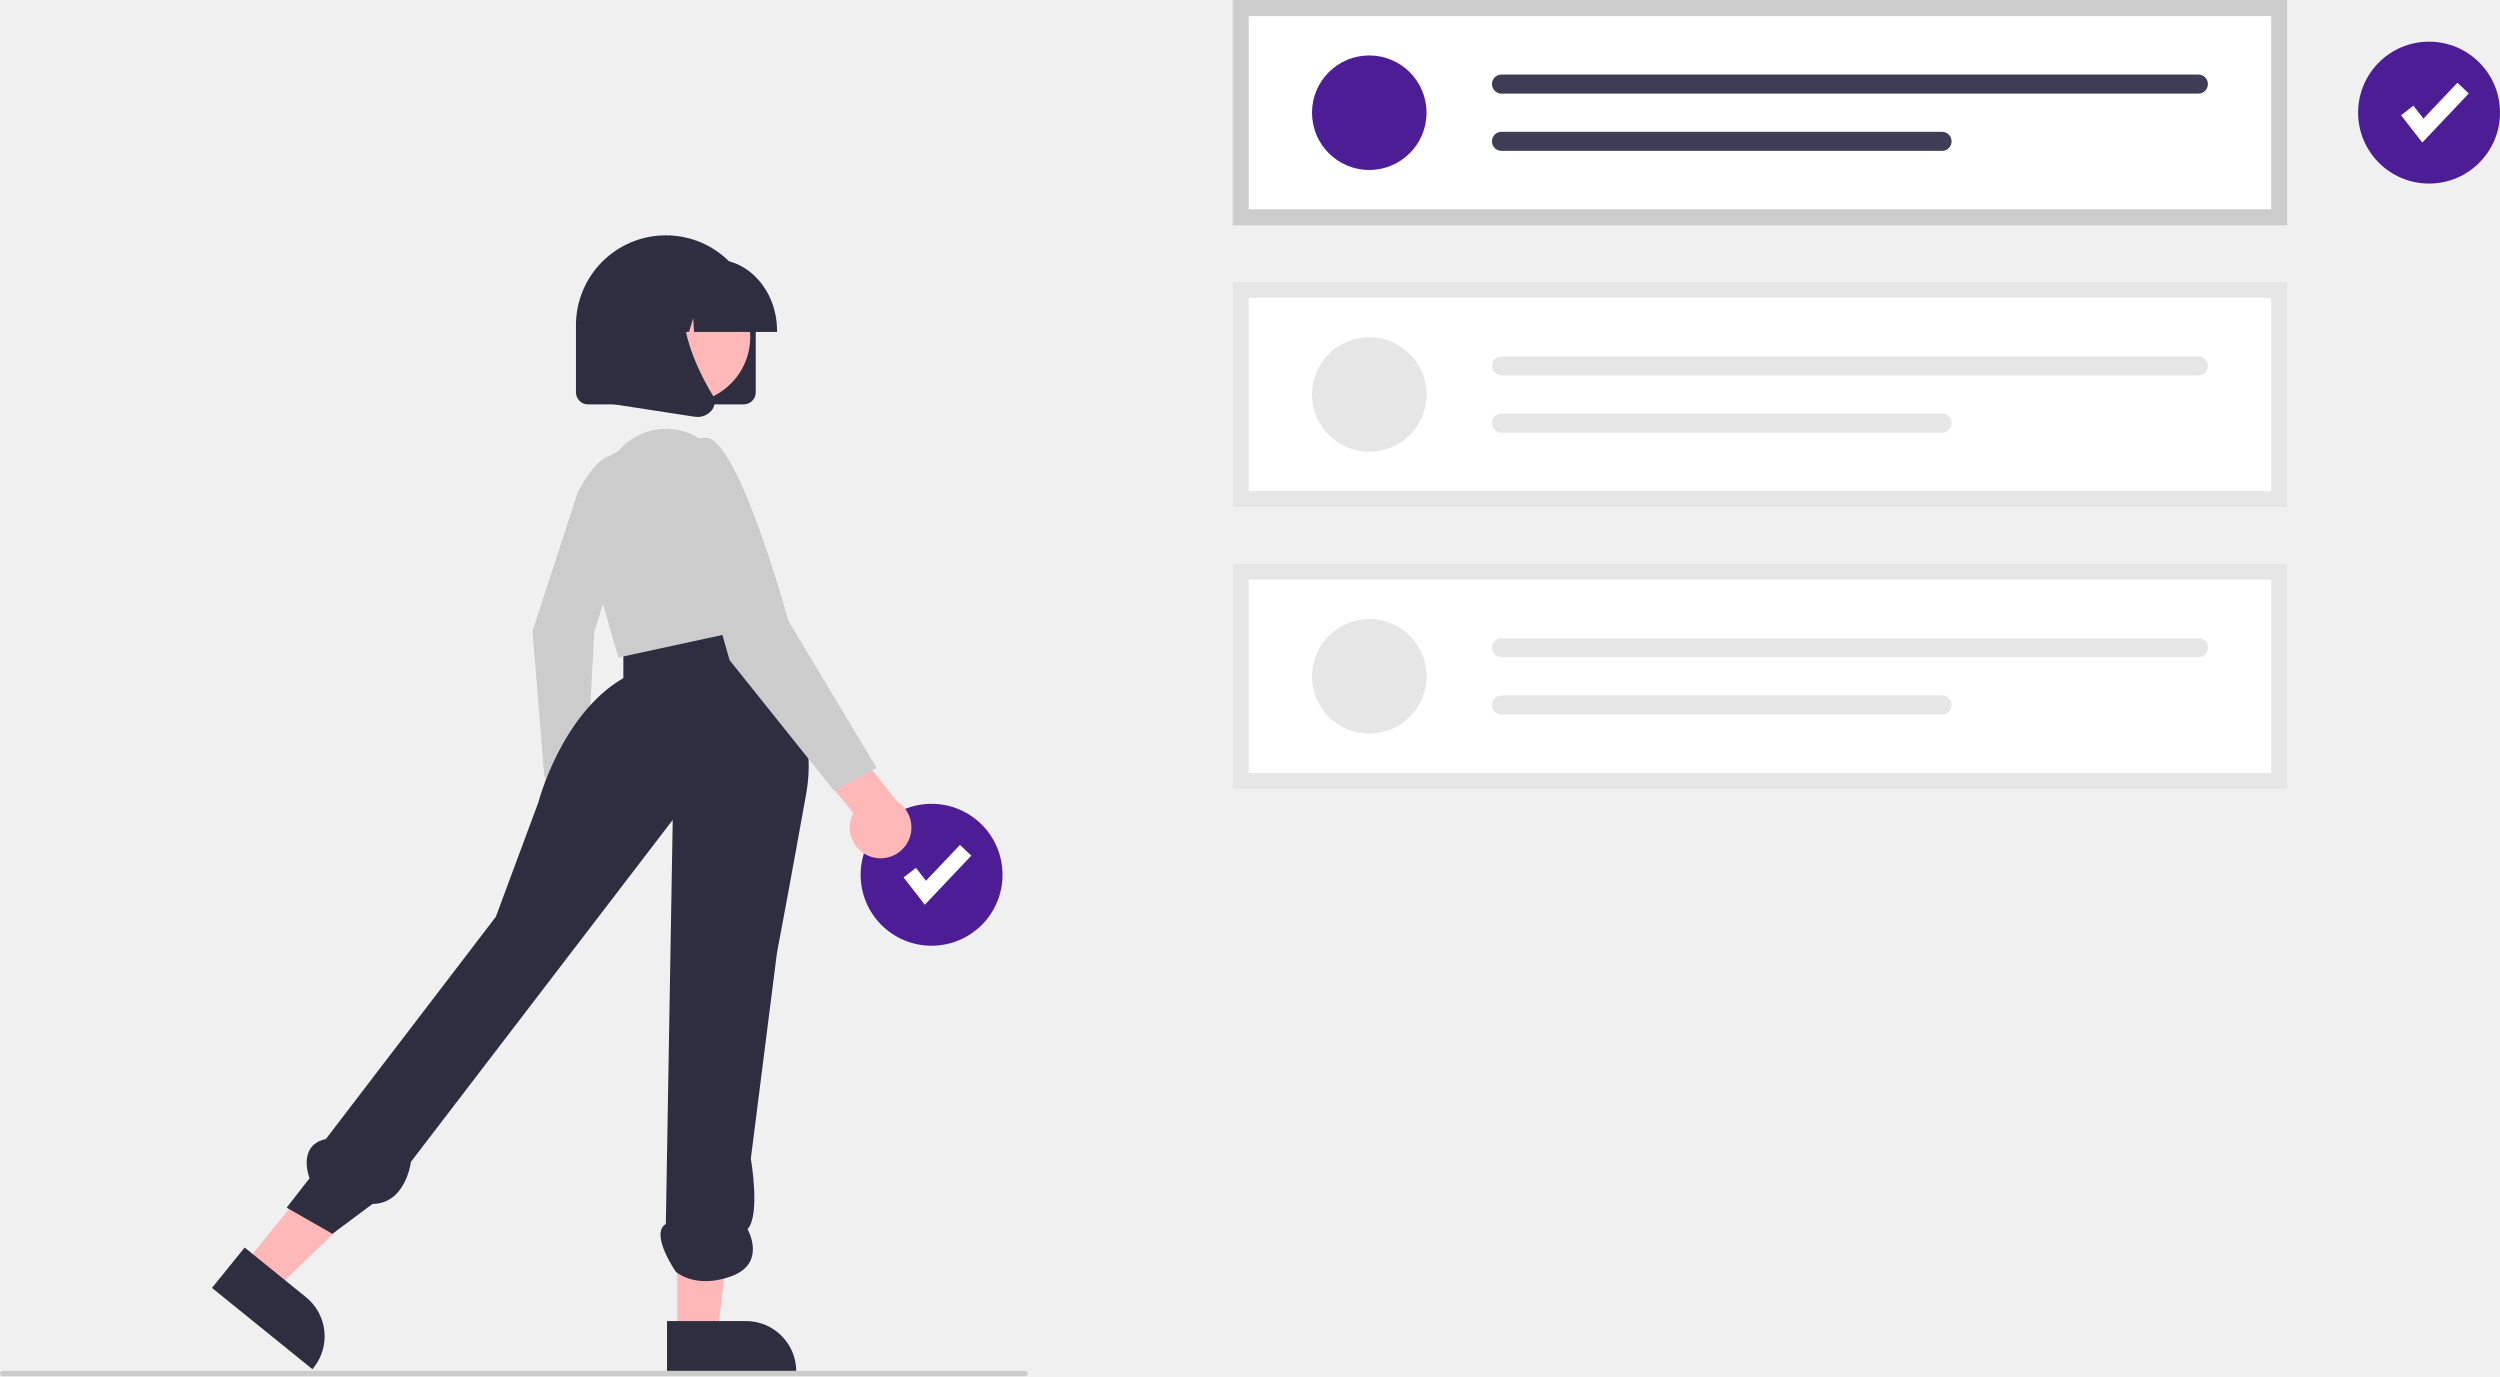
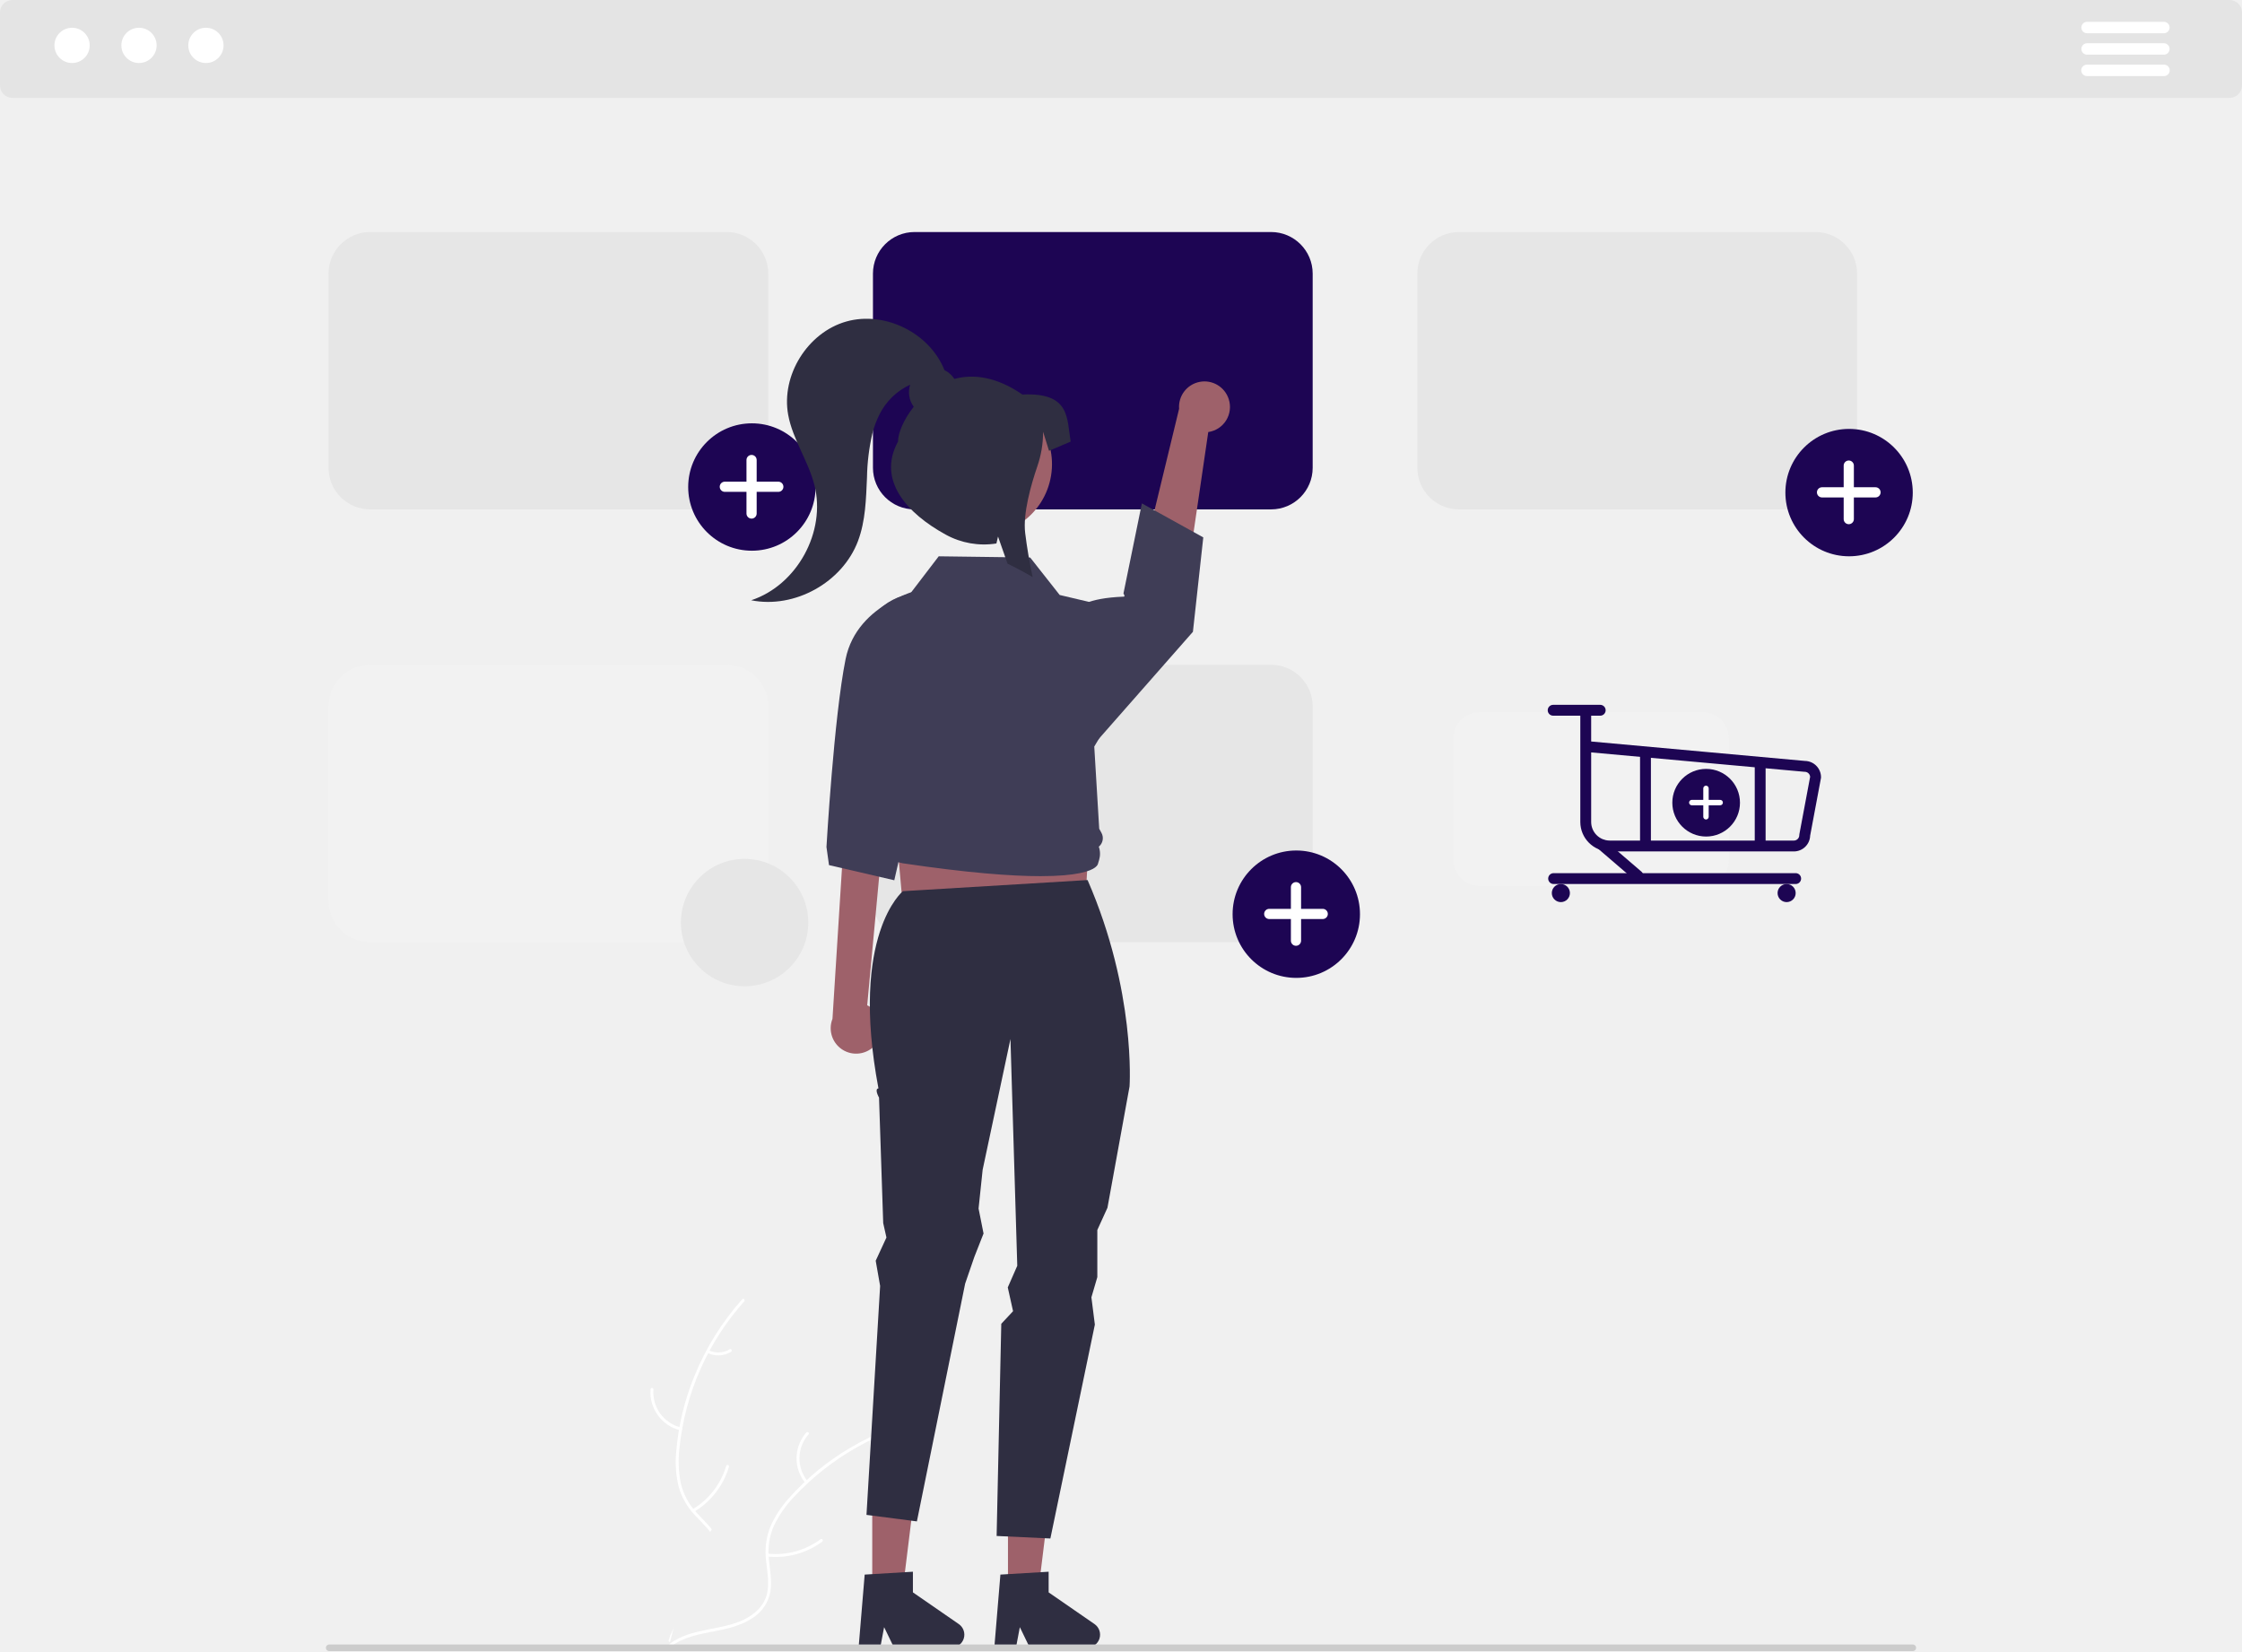
- <svg xmlns="http://www.w3.org/2000/svg" data-name="Layer 1" width="931.563" height="512.801" viewBox="0 0 931.563 512.801">
-   <circle cx="347.127" cy="325.964" r="26.436" fill="#4c1d95" />
-   <polygon points="344.607 337.123 336.695 326.95 341.296 323.371 345.043 328.188 357.699 314.827 361.932 318.837 344.607 337.123" fill="#fff" />
-   <path d="M986.018,278.199h-393v-84h393Z" transform="translate(-133.7185 -194.199)" fill="#fff" />
-   <circle cx="510.223" cy="42" r="21.338" fill="#4c1d95" />
-   <path d="M693.224,221.973a3.556,3.556,0,0,0,0,7.113H952.883a3.556,3.556,0,0,0,0-7.113Z" transform="translate(-133.7185 -194.199)" fill="#3f3d56" />
-   <path d="M693.224,243.312a3.556,3.556,0,0,0-.015,7.113H857.368a3.556,3.556,0,1,0,0-7.113Z" transform="translate(-133.7185 -194.199)" fill="#3f3d56" />
-   <path d="M986.018,278.199h-393v-84h393Zm-387-6h381v-72h-381Z" transform="translate(-133.7185 -194.199)" fill="#ccc" />
-   <path d="M986.018,383.199h-393v-84h393Z" transform="translate(-133.7185 -194.199)" fill="#fff" />
-   <circle cx="510.223" cy="147" r="21.338" fill="#e6e6e6" />
-   <path d="M693.224,326.973a3.556,3.556,0,0,0,0,7.113H952.883a3.556,3.556,0,0,0,0-7.113Z" transform="translate(-133.7185 -194.199)" fill="#e6e6e6" />
-   <path d="M693.224,348.312a3.556,3.556,0,0,0-.015,7.113H857.368a3.556,3.556,0,1,0,0-7.113Z" transform="translate(-133.7185 -194.199)" fill="#e6e6e6" />
-   <path d="M986.018,383.199h-393v-84h393Zm-387-6h381v-72h-381Z" transform="translate(-133.7185 -194.199)" fill="#e6e6e6" />
-   <path d="M986.018,488.199h-393v-84h393Z" transform="translate(-133.7185 -194.199)" fill="#fff" />
-   <circle cx="510.223" cy="252" r="21.338" fill="#e6e6e6" />
-   <path d="M693.224,431.973a3.556,3.556,0,0,0,0,7.113H952.883a3.556,3.556,0,0,0,0-7.113Z" transform="translate(-133.7185 -194.199)" fill="#e6e6e6" />
-   <path d="M693.224,453.312a3.556,3.556,0,0,0-.015,7.113H857.368a3.556,3.556,0,1,0,0-7.113Z" transform="translate(-133.7185 -194.199)" fill="#e6e6e6" />
-   <path d="M986.018,488.199h-393v-84h393Zm-387-6h381v-72h-381Z" transform="translate(-133.7185 -194.199)" fill="#e6e6e6" />
-   <path d="M334.477,508.128a9.979,9.979,0,0,1,3.225-14.958L335.618,470.461l13.491-4.632,2.492,32.111a10.033,10.033,0,0,1-17.125,10.189Z" transform="translate(-133.7185 -194.199)" fill="#ffb8b8" />
-   <path d="M348.96,377.791s9.258-19.43,17.485-12.595-11.279,64.285-11.279,64.285l-2.967,55.771-15.635-1.563-4.421-54.336Z" transform="translate(-133.7185 -194.199)" fill="#ccc" />
-   <polygon points="91.056 471.047 102.662 480.442 144.423 440.146 127.294 426.28 91.056 471.047" fill="#ffb8b8" />
-   <path d="M224.881,659.06l22.857,18.502.001.001a18.742,18.742,0,0,1,2.774,26.357l-.383.473-37.424-30.294Z" transform="translate(-133.7185 -194.199)" fill="#2f2e41" />
-   <polygon points="252.357 497.127 267.289 497.127 274.393 439.53 252.354 439.531 252.357 497.127" fill="#ffb8b8" />
-   <path d="M382.266,686.451l29.407-.001h.001a18.742,18.742,0,0,1,18.741,18.74v.609l-48.148.002Z" transform="translate(-133.7185 -194.199)" fill="#2f2e41" />
-   <path d="M412.277,421.309s28.014,34.104,21.924,68.208-10.962,59.682-10.962,59.682l-9.744,76.734s3.654,20.898-1.218,26.283c0,0,7.308,12.693-6.09,17.565s-20.627-1.683-20.627-1.683-9.823-14.151-3.733-17.805l2.565-150.588L286.824,627.15s-1.793,15.503-14.295,15.668l-14.937,11.128-17.052-9.744,8.526-10.962s-4.872-12.18,6.09-14.616l63.336-82.824,15.834-42.63s8.526-32.886,31.668-46.284V432.631Z" transform="translate(-133.7185 -194.199)" fill="#2f2e41" />
-   <path d="M364.167,362.236l0,0a23.258,23.258,0,0,1,30.656-4.328l1.012.675,0,0A89.778,89.778,0,0,1,416.851,401.853l4.561,24.937L364.167,439.19l-13.42-46.284a26.149,26.149,0,0,1,13.42-30.67Z" transform="translate(-133.7185 -194.199)" fill="#ccc" />
-   <path d="M458.218,513.43a11.421,11.421,0,0,1-6.515-16.256l-16.514-20.21L445.023,463.933l22.92,28.869a11.483,11.483,0,0,1-9.725,20.628Z" transform="translate(-133.7185 -194.199)" fill="#ffb8b8" />
-   <path d="M388.526,380.506s-3.654-24.36,8.526-23.142,30.45,68.208,30.45,68.208L460.388,480.382l-15.834,8.526-38.976-48.72Z" transform="translate(-133.7185 -194.199)" fill="#ccc" />
-   <path d="M410.831,344.893h-58a4.505,4.505,0,0,1-4.5-4.5v-25a33.5,33.5,0,0,1,67,0v25A4.505,4.505,0,0,1,410.831,344.893Z" transform="translate(-133.7185 -194.199)" fill="#2f2e41" />
-   <circle cx="254.996" cy="125.551" r="24.561" fill="#ffb8b8" />
-   <path d="M423.256,317.893H392.346l-.317-5.092-1.585,5.092h-4.759l-.628-10.092-3.141,10.092h-9.209v-.5c0-14.612,10.361-26.5,23.096-26.5h4.358c12.735,0,23.096,11.888,23.096,26.5Z" transform="translate(-133.7185 -194.199)" fill="#2f2e41" />
-   <path d="M393.626,349.56a7.436,7.436,0,0,1-1.128-.087l-36.791-5.667V305.486a14.76,14.76,0,0,1,14.76-14.76h25.74l-1.003,1.021C381.253,305.95,391.763,328.98,399.269,341.444a4.912,4.912,0,0,1-.499,5.821A6.684,6.684,0,0,1,393.626,349.56Z" transform="translate(-133.7185 -194.199)" fill="#2f2e41" />
-   <circle cx="905.127" cy="41.964" r="26.436" fill="#4c1d95" />
-   <polygon points="902.607 53.123 894.695 42.95 899.296 39.371 903.043 44.188 915.699 30.827 919.932 34.837 902.607 53.123" fill="#fff" />
-   <path d="M515.718,707h-381a1,1,0,1,1,0-2h381a1,1,0,0,1,0,2Z" transform="translate(-133.7185 -194.199)" fill="#ccc" />
+ <svg xmlns="http://www.w3.org/2000/svg" data-name="Layer 1" width="803.052" height="591.375" viewBox="0 0 803.052 591.375">
+   <path d="M997.078,189.375H202.922a4.453,4.453,0,0,1-4.448-4.448v-26.166a4.453,4.453,0,0,1,4.448-4.448H997.078a4.453,4.453,0,0,1,4.448,4.448V184.927A4.453,4.453,0,0,1,997.078,189.375Z" transform="translate(-198.4738 -154.3125)" fill="#e4e4e4" />
+   <circle id="a35e044f-57c7-4e60-ba2c-0b63f07d3a91" data-name="a7a88a4d-66b2-4c09-a29b-e65e87e57a01" cx="25.815" cy="16.255" r="6.316" fill="#fff" />
+   <circle id="b8ca9947-3ca9-4995-aa34-7c8526cbf832" data-name="ecd091ab-fa27-42b2-b94f-bd1073aab054" cx="49.787" cy="16.255" r="6.316" fill="#fff" />
+   <circle id="a31b64b8-966e-40be-99c3-e775622dac5b" data-name="a332723e-32dc-4e13-8ae5-d2643a7feb7f" cx="73.76" cy="16.255" r="6.316" fill="#fff" />
+   <path d="M973.591,166.221H945.987a2.045,2.045,0,0,1,0-4.089h27.604a2.045,2.045,0,0,1,.008,4.089Z" transform="translate(-198.4738 -154.3125)" fill="#fff" />
+   <path d="M973.591,173.889H945.987a2.045,2.045,0,0,1,0-4.089h27.604a2.045,2.045,0,0,1,.008,4.089Z" transform="translate(-198.4738 -154.3125)" fill="#fff" />
+   <path d="M973.591,181.556H945.987a2.045,2.045,0,0,1,0-4.09h27.604a2.045,2.045,0,0,1,.008,4.09Z" transform="translate(-198.4738 -154.3125)" fill="#fff" />
+   <path d="M424.917,674.276c2.922-23.498,17.485-46.651,39.895-54.298a109.098,109.098,0,0,0,.005,74.904c3.444,9.315,8.244,19.316,5.004,28.704-2.015,5.841-6.946,10.311-12.457,13.105-5.511,2.794-11.628,4.126-17.668,5.432l-1.189.983C428.92,721.456,421.995,697.775,424.917,674.276Z" transform="translate(-198.4738 -154.3125)" fill="#f0f0f0" />
+   <path d="M465.034,620.423a93.25,93.25,0,0,0-23.182,52.481,40.156,40.156,0,0,0,.457,12.574,23.032,23.032,0,0,0,5.728,10.683c2.582,2.837,5.551,5.439,7.399,8.854a14.102,14.102,0,0,1,.689,11.513c-1.631,4.678-4.846,8.491-8.119,12.111-3.634,4.019-7.473,8.135-9.018,13.463-.187.646-1.178.317-.991-.327,2.688-9.27,11.686-14.535,15.977-22.884,2.002-3.896,2.843-8.419.966-12.531-1.642-3.596-4.701-6.283-7.34-9.132a24.577,24.577,0,0,1-5.99-10.237,37.123,37.123,0,0,1-.939-12.51,90.469,90.469,0,0,1,6.607-27.493A94.904,94.904,0,0,1,464.344,619.641c.446-.5,1.134.286.691.783Z" transform="translate(-198.4738 -154.3125)" fill="#fff" />
+   <path d="M442.134,666.589A13.991,13.991,0,0,1,431.484,651.933a.522.522,0,0,1,1.043.052,12.955,12.955,0,0,0,9.934,13.612C443.114,665.753,442.783,666.743,442.134,666.589Z" transform="translate(-198.4738 -154.3125)" fill="#fff" />
+   <path d="M446.539,694.895a26.965,26.965,0,0,0,12.042-15.53c.189-.645,1.18-.317.991.327a28.048,28.048,0,0,1-12.563,16.135C446.43,696.17,445.964,695.236,446.539,694.895Z" transform="translate(-198.4738 -154.3125)" fill="#fff" />
+   <path d="M452.334,637.954a7.919,7.919,0,0,0,7.505-.381c.574-.35,1.04.584.469.932a8.874,8.874,0,0,1-8.301.44.539.539,0,0,1-.332-.659A.524.524,0,0,1,452.334,637.954Z" transform="translate(-198.4738 -154.3125)" fill="#fff" />
+   <path d="M533.121,661.949c-.352.229-.704.458-1.057.696a104.292,104.292,0,0,0-13.335,10.411c-.326.291-.652.59-.969.89a109.948,109.948,0,0,0-23.878,32.687,106.772,106.772,0,0,0-5.849,15.132c-2.158,7.161-3.928,15.097-8.2,20.954a18.318,18.318,0,0,1-1.427,1.762H439.8c-.088-.044-.176-.079-.264-.123l-1.541.07c.062-.273.132-.555.194-.828.035-.159.079-.317.114-.476.026-.106.053-.211.071-.308.009-.035.018-.07.026-.097.018-.097.044-.185.062-.273q.581-2.365,1.198-4.73c0-.009,0-.009.009-.018a156.995,156.995,0,0,1,13.212-34.686c.176-.326.352-.661.546-.987a101.885,101.885,0,0,1,9.152-13.881,90.071,90.071,0,0,1,5.998-6.861,74.901,74.901,0,0,1,18.743-14.04c13.846-7.311,29.877-10.112,44.674-5.646C532.373,661.712,532.743,661.826,533.121,661.949Z" transform="translate(-198.4738 -154.3125)" fill="#f0f0f0" />
+   <path d="M533.035,662.439A93.25,93.25,0,0,0,482.928,690.386a40.157,40.157,0,0,0-7.205,10.314,23.032,23.032,0,0,0-1.858,11.978c.354,3.819,1.158,7.685.577,11.524a14.103,14.103,0,0,1-6.381,9.607c-4.119,2.753-8.981,3.862-13.774,4.782-5.321,1.021-10.865,1.997-15.306,5.32-.538.403-1.132-.456-.594-.858,7.727-5.783,18.082-4.569,26.535-8.652,3.944-1.905,7.338-5.01,8.316-9.424.854-3.86.029-7.847-.363-11.711a24.577,24.577,0,0,1,1.38-11.78,37.125,37.125,0,0,1,6.782-10.553,90.47,90.47,0,0,1,21.828-17.973,94.904,94.904,0,0,1,30.09-11.561c.657-.13.733.911.08,1.041Z" transform="translate(-198.4738 -154.3125)" fill="#fff" />
+   <path d="M486.955,685.512a13.99,13.99,0,0,1,.321-18.113c.445-.502,1.247.166.801.669a12.955,12.955,0,0,0-.264,16.85C488.241,685.435,487.38,686.026,486.955,685.512Z" transform="translate(-198.4738 -154.3125)" fill="#fff" />
+   <path d="M473.43,710.765a26.966,26.966,0,0,0,18.965-5.15c.54-.401,1.133.458.594.858a28.048,28.048,0,0,1-19.746,5.319C472.575,711.718,472.765,710.691,473.43,710.765Z" transform="translate(-198.4738 -154.3125)" fill="#fff" />
+   <path d="M512.339,668.791a7.919,7.919,0,0,0,6.222,4.214c.669.066.479,1.092-.186,1.027a8.874,8.874,0,0,1-6.893-4.647.539.539,0,0,1,.132-.726.524.524,0,0,1,.726.132Z" transform="translate(-198.4738 -154.3125)" fill="#fff" />
+   <path d="M458.767,336.757H331.041a14.904,14.904,0,0,1-14.887-14.888V252.304A14.903,14.903,0,0,1,331.041,237.417H458.767a14.903,14.903,0,0,1,14.887,14.887v69.565A14.904,14.904,0,0,1,458.767,336.757Z" transform="translate(-198.4738 -154.3125)" fill="#e6e6e6" />
+   <path d="M653.767,336.757H526.041a14.904,14.904,0,0,1-14.887-14.888V252.304A14.903,14.903,0,0,1,526.041,237.417H653.767a14.903,14.903,0,0,1,14.887,14.887v69.565A14.904,14.904,0,0,1,653.767,336.757Z" transform="translate(-198.4738 -154.3125)" fill="#1d0553" />
+   <path d="M848.767,336.757H721.041a14.904,14.904,0,0,1-14.887-14.888V252.304A14.903,14.903,0,0,1,721.041,237.417H848.767a14.903,14.903,0,0,1,14.887,14.887v69.565A14.904,14.904,0,0,1,848.767,336.757Z" transform="translate(-198.4738 -154.3125)" fill="#e6e6e6" />
+   <path d="M458.767,491.757H331.041a14.904,14.904,0,0,1-14.887-14.888V407.304A14.903,14.903,0,0,1,331.041,392.417H458.767a14.903,14.903,0,0,1,14.887,14.887v69.565A14.904,14.904,0,0,1,458.767,491.757Z" transform="translate(-198.4738 -154.3125)" fill="#f2f2f2" />
+   <path d="M653.767,491.757H526.041a14.904,14.904,0,0,1-14.887-14.888V407.304A14.903,14.903,0,0,1,526.041,392.417H653.767a14.903,14.903,0,0,1,14.887,14.887v69.565A14.904,14.904,0,0,1,653.767,491.757Z" transform="translate(-198.4738 -154.3125)" fill="#e6e6e6" />
+   <g id="e3e4f7c8-e232-44d3-85d4-7e764218aef0" data-name="aa405d94-515b-444f-88dd-2c52df39214d">
+     <circle id="fcc64bf3-a6e1-406f-af2a-c5c9529d985b" data-name="ede3a9f0-5e02-4455-ac7e-751a5f8c3692" cx="464.312" cy="327.433" r="22.812" fill="#1d0553" />
+     <path id="a515bf60-7ad9-4961-925b-281b4504c434-392" data-name="ba039ca8-d148-45ed-9781-bacb7304e881" d="M672.258,479.83h-7.756v-7.756a1.825,1.825,0,0,0-1.825-1.825h0a1.825,1.825,0,0,0-1.825,1.825v7.756h-7.756a1.825,1.825,0,0,0-1.825,1.825h0a1.825,1.825,0,0,0,1.825,1.825h7.756v7.756a1.825,1.825,0,0,0,1.825,1.825h0a1.825,1.825,0,0,0,1.825-1.825V483.48h7.756a1.825,1.825,0,0,0,1.825-1.825h0a1.825,1.825,0,0,0-1.825-1.825h0Z" transform="translate(-198.4738 -154.3125)" fill="#fff" />
+   </g>
+   <g id="e103fff6-fe82-4519-942e-bf1bf1b0aca3" data-name="bbf41f8a-587e-4352-8304-6d86282586e3">
+     <circle id="add300b1-303e-47da-8a54-54886e1d1e76" data-name="e4c91425-bc08-43ed-9b2d-9a6452dd6ab0" cx="662.312" cy="176.433" r="22.812" fill="#1d0553" />
+     <path id="ac71a829-1528-4702-ba68-9cb7b8b12af7-393" data-name="b08e8960-896e-4763-a2dc-6c3da3e5d175" d="M870.258,328.83h-7.756v-7.756a1.825,1.825,0,0,0-1.825-1.825h0a1.825,1.825,0,0,0-1.825,1.825v7.756h-7.756a1.825,1.825,0,0,0-1.825,1.825h0a1.825,1.825,0,0,0,1.825,1.825h7.756v7.756a1.825,1.825,0,0,0,1.825,1.825h0a1.825,1.825,0,0,0,1.825-1.825V332.48h7.756a1.825,1.825,0,0,0,1.825-1.825h0a1.825,1.825,0,0,0-1.825-1.825h0Z" transform="translate(-198.4738 -154.3125)" fill="#fff" />
+   </g>
+   <g id="eec1f109-4866-4d4c-80db-d160015753dd" data-name="b77ad267-181d-433f-b31f-af61e58bf4a6">
+     <circle id="ad2802dd-75a3-400f-a980-dd7e255328e3" data-name="e8aef769-5476-47e9-8295-ae809767f9aa" cx="269.312" cy="174.433" r="22.812" fill="#1d0553" />
+     <path id="a152d324-d2c4-475a-92fe-001d0469b5e0-394" data-name="efbebd4e-dbd2-4103-8d2c-f0ca8346a3bf" d="M477.258,326.83h-7.756v-7.756a1.825,1.825,0,0,0-1.825-1.825h0a1.825,1.825,0,0,0-1.825,1.825h0v7.756h-7.756a1.825,1.825,0,0,0-1.825,1.825h0a1.825,1.825,0,0,0,1.825,1.825h7.756v7.756a1.825,1.825,0,0,0,1.825,1.825h0a1.825,1.825,0,0,0,1.825-1.825V330.48h7.756a1.825,1.825,0,0,0,1.825-1.825h0a1.825,1.825,0,0,0-1.825-1.825h0Z" transform="translate(-198.4738 -154.3125)" fill="#fff" />
+   </g>
+   <path d="M638.576,297.232a9.07,9.07,0,0,1-7.321,11.824l-10.548,72.001-17.303-8.451,17.404-71.87a9.119,9.119,0,0,1,17.768-3.504Z" transform="translate(-198.4738 -154.3125)" fill="#9e616a" />
+   <path d="M512.589,527.832a9.07,9.07,0,0,0-3.492-13.462l7.116-76.586-14.905,7.64-4.654,73.801a9.119,9.119,0,0,0,15.934,8.607Z" transform="translate(-198.4738 -154.3125)" fill="#9e616a" />
+   <polygon points="324.298 334.784 388.259 332.324 391.949 265.903 318.148 265.903 324.298 334.784" fill="#9e616a" />
+   <polygon points="312.427 569.355 323.357 569.354 328.556 527.197 312.425 527.197 312.427 569.355" fill="#9e616a" />
+   <path d="M508.19,718.276l17.278-1.031v7.403l16.426,11.345a4.624,4.624,0,0,1-2.627,8.429H518.697l-3.546-7.322-1.384,7.322h-7.756Z" transform="translate(-198.4738 -154.3125)" fill="#2f2e41" />
+   <polygon points="361.041 569.355 371.971 569.354 377.17 527.197 361.039 527.197 361.041 569.355" fill="#9e616a" />
+   <path d="M521.884,473.504s-19.138,15.45-8.763,70.628c-1.58.188.209,3.302.209,3.302l1.497,44.96,1.157,5.153-3.846,8.315,1.586,9.034-4.888,81.992,18.057,2.335L544.173,614.079l3.291-9.573,3.301-8.391-1.781-8.948,1.46-13.888,9.962-46.829,2.439,81.218-3.403,7.754,1.894,8.512-4.219,4.518-1.667,75.99,19.254.901,15.931-76.603-1.235-9.775,2.119-7.228V594.854l3.63-7.968,7.914-43.448s2.387-33.958-15.032-73.919Z" transform="translate(-198.4738 -154.3125)" fill="#2f2e41" />
+   <path d="M529.684,365.013s-24.172,4.78-28.337,25.395-6.845,67.263-6.845,67.263l.912,6.496,23.382,5.422,14.924-65.363Z" transform="translate(-198.4738 -154.3125)" fill="#3f3d56" />
+   <path d="M584.847,371.971s2.45-3.433,16.171-3.963c.565-.022-.135-1.143-.135-1.143l6.599-32.253,21.991,12.175-3.712,33.813L589.625,421.702Z" transform="translate(-198.4738 -154.3125)" fill="#3f3d56" />
+   <path d="M571.14,468.122c-10.353.001-25.936-1.142-49.396-4.625a7.165,7.165,0,0,1-6.014-5.999,5.424,5.424,0,0,1-.911-6.16l.022-.043-.532-.626a5.801,5.801,0,0,1-.387-7.011l-7.265-51.975a21.896,21.896,0,0,1,15.228-24.021l2.682-.835,10.142-13.266.2.002,32.561.433,10.567,13.418,17.081,4.028.044.26,3.966,22.914c2.062,11.918-2.668,16.606-8.706,27.086l1.772,29.434.804,1.461a3.959,3.959,0,0,1-.948,4.968,7.712,7.712,0,0,1,.105,4.772l-.418,1.381c.001.04-.111.601-1.013,1.286C589.099,466.239,584.43,468.122,571.14,468.122Z" transform="translate(-198.4738 -154.3125)" fill="#3f3d56" />
+   <path d="M556.804,718.276l17.278-1.031v7.403l16.426,11.345a4.624,4.624,0,0,1-2.627,8.429H567.311l-3.546-7.322-1.384,7.322h-7.756Z" transform="translate(-198.4738 -154.3125)" fill="#2f2e41" />
+   <circle cx="549.754" cy="320.563" r="25.527" transform="matrix(0.16018, -0.98709, 0.98709, 0.16018, -53.20484, 657.5572)" fill="#9e616a" />
+   <path d="M564.68,295.618c-9.356-6.435-17.595-7.415-24.363-5.59a8.897,8.897,0,0,0-3.559-3.16c-5.278-13.3-21.342-21.287-35.127-17.405-13.874,3.908-23.448,19.277-20.837,33.453,1.618,8.787,7.148,16.396,9.372,25.049,4.306,16.751-6.198,35.94-22.629,41.34,15.558,3.124,32.683-6.379,38.264-21.233,2.711-7.215,2.874-15.092,3.219-22.792a75.564,75.564,0,0,1,1.943-15.783,33.722,33.722,0,0,1,2.512-6.72A22.997,22.997,0,0,1,524.481,292.099a8.778,8.778,0,0,0,1.282,7.903c-3.648,4.571-5.635,9.513-5.635,12.473-7.579,13.853,3.259,25.751,17.112,33.331a28.381,28.381,0,0,0,18.133,3.161l.58-2.474.785,2.229,2.621,7.471q4.536,2.194,8.993,4.811c-1.129-5.301-2.042-10.593-2.671-15.767-.87-7.042,2.163-17.526,4.351-23.901a37.632,37.632,0,0,0,2.06-12.213v-.182l2.13,6.843,7.756-3.308C580.536,304.199,581.979,294.803,564.68,295.618Z" transform="translate(-198.4738 -154.3125)" fill="#2f2e41" />
+   <path d="M883.647,745.688H316.353a1.191,1.191,0,0,1,0-2.381H883.647a1.191,1.191,0,0,1,0,2.381Z" transform="translate(-198.4738 -154.3125)" fill="#ccc" />
+   <circle id="aeef577c-289f-4c95-850d-f6939249b5af" data-name="e4c91425-bc08-43ed-9b2d-9a6452dd6ab0" cx="266.704" cy="330.431" r="22.812" fill="#e6e6e6" />
+   <path d="M808.413,471.633H728.4a9.337,9.337,0,0,1-9.326-9.326V418.728a9.336,9.336,0,0,1,9.326-9.326h80.013a9.336,9.336,0,0,1,9.326,9.326v43.579A9.337,9.337,0,0,1,808.413,471.633Z" transform="translate(-198.4738 -154.3125)" fill="#f2f2f2" />
+   <g id="a3c861bb-19cc-462b-bc3a-1f29faec5e60" data-name="bc9af32e-f7cd-4c85-a4cc-5543d455b8de">
+     <circle id="a24c8b8a-c30a-477e-8412-dbddb638fe0a" data-name="b56288f5-6382-4006-aaf1-aded98dde780" cx="611.118" cy="287.504" r="12.115" fill="#1d0553" />
+     <path id="ac585bde-7a48-4e1f-a3d4-d671a5b024fe-395" data-name="b9aaef6b-2cfc-46ac-8dc0-30fdc28925de" d="M814.622,440.799h-4.119v-4.119a.969.969,0,0,0-.969-.969h0a.969.969,0,0,0-.969.969v4.119H804.446a.969.969,0,0,0-.969.969v0h0a.969.969,0,0,0,.969.969h4.119v4.119a.969.969,0,0,0,.969.969h0a.969.969,0,0,0,.969-.969v-4.119h4.119a.969.969,0,0,0,.969-.969v0h0a.969.969,0,0,0-.969-.969Z" transform="translate(-198.4738 -154.3125)" fill="#fff" />
+   </g>
+   <path d="M841.011,459.266h-65.938a10.568,10.568,0,0,1-10.556-10.556V409.35a1.945,1.945,0,0,1,3.89,0v10.541l76.591,6.962a5.841,5.841,0,0,1,5.737,5.834,1.946,1.946,0,0,1-.033.358l-3.86,20.585A5.841,5.841,0,0,1,841.011,459.266Zm-72.604-35.469V448.71a6.674,6.674,0,0,0,6.666,6.666h65.938a1.947,1.947,0,0,0,1.945-1.945,1.946,1.946,0,0,1,.033-.358l3.851-20.536a1.947,1.947,0,0,0-1.939-1.795c-.059,0-.117-.003-.176-.008Z" transform="translate(-198.4738 -154.3125)" fill="#1d0553" />
+   <circle cx="559.078" cy="319.863" r="3.241" fill="#1d0553" />
+   <circle cx="639.944" cy="319.863" r="3.241" fill="#1d0553" />
+   <path d="M841.659,470.934H754.958a1.945,1.945,0,0,1,0-3.89h86.701a1.945,1.945,0,0,1,0,3.89Z" transform="translate(-198.4738 -154.3125)" fill="#1d0553" />
+   <path d="M771.648,410.647H754.793a1.945,1.945,0,0,1,0-3.89H771.648a1.945,1.945,0,0,1,0,3.89Z" transform="translate(-198.4738 -154.3125)" fill="#1d0553" />
+   <path d="M785.169,469.944a1.937,1.937,0,0,1-1.266-.47l-12.783-10.985a1.945,1.945,0,1,1,2.535-2.95L786.437,466.524a1.945,1.945,0,0,1-1.268,3.42Z" transform="translate(-198.4738 -154.3125)" fill="#1d0553" />
+   <path d="M787.862,458.071a1.945,1.945,0,0,1-1.945-1.945V424.908a1.945,1.945,0,0,1,3.89,0v31.218a1.945,1.945,0,0,1-1.945,1.945Z" transform="translate(-198.4738 -154.3125)" fill="#1d0553" />
+   <path d="M828.944,458.071a1.945,1.945,0,0,1-1.945-1.945V427.501a1.945,1.945,0,0,1,3.89,0v28.625a1.945,1.945,0,0,1-1.945,1.945Z" transform="translate(-198.4738 -154.3125)" fill="#1d0553" />
</svg>
